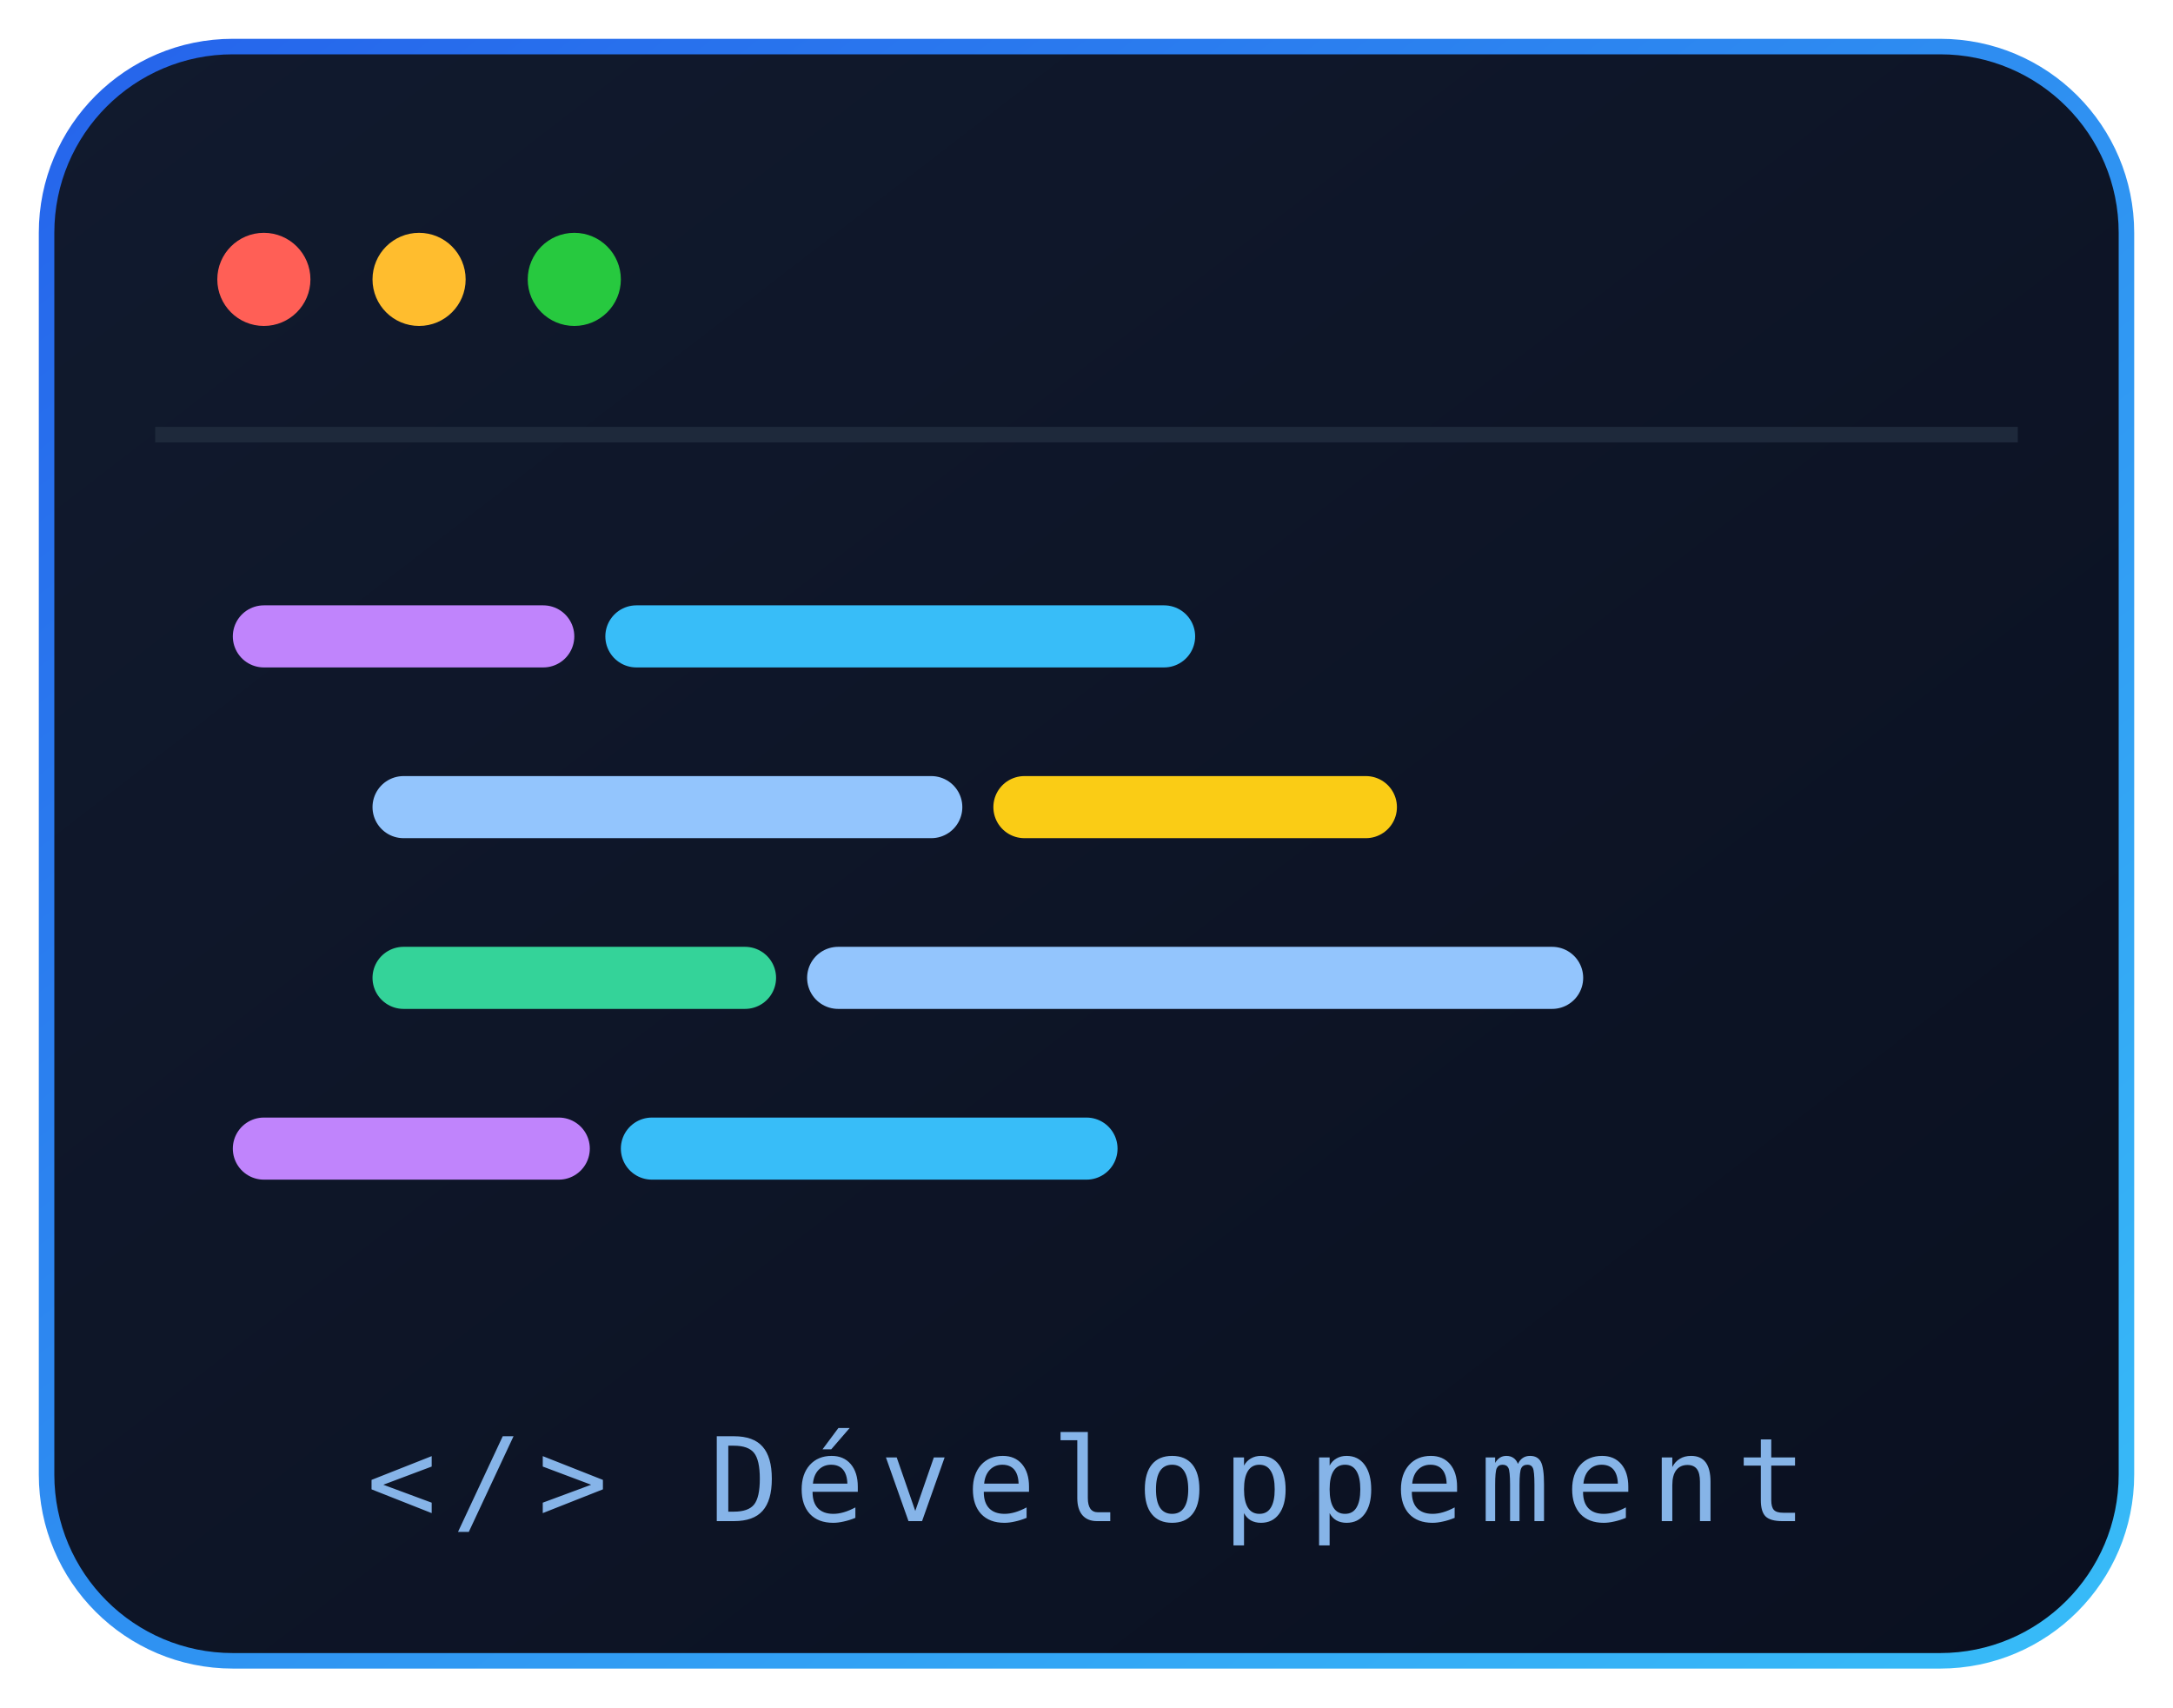
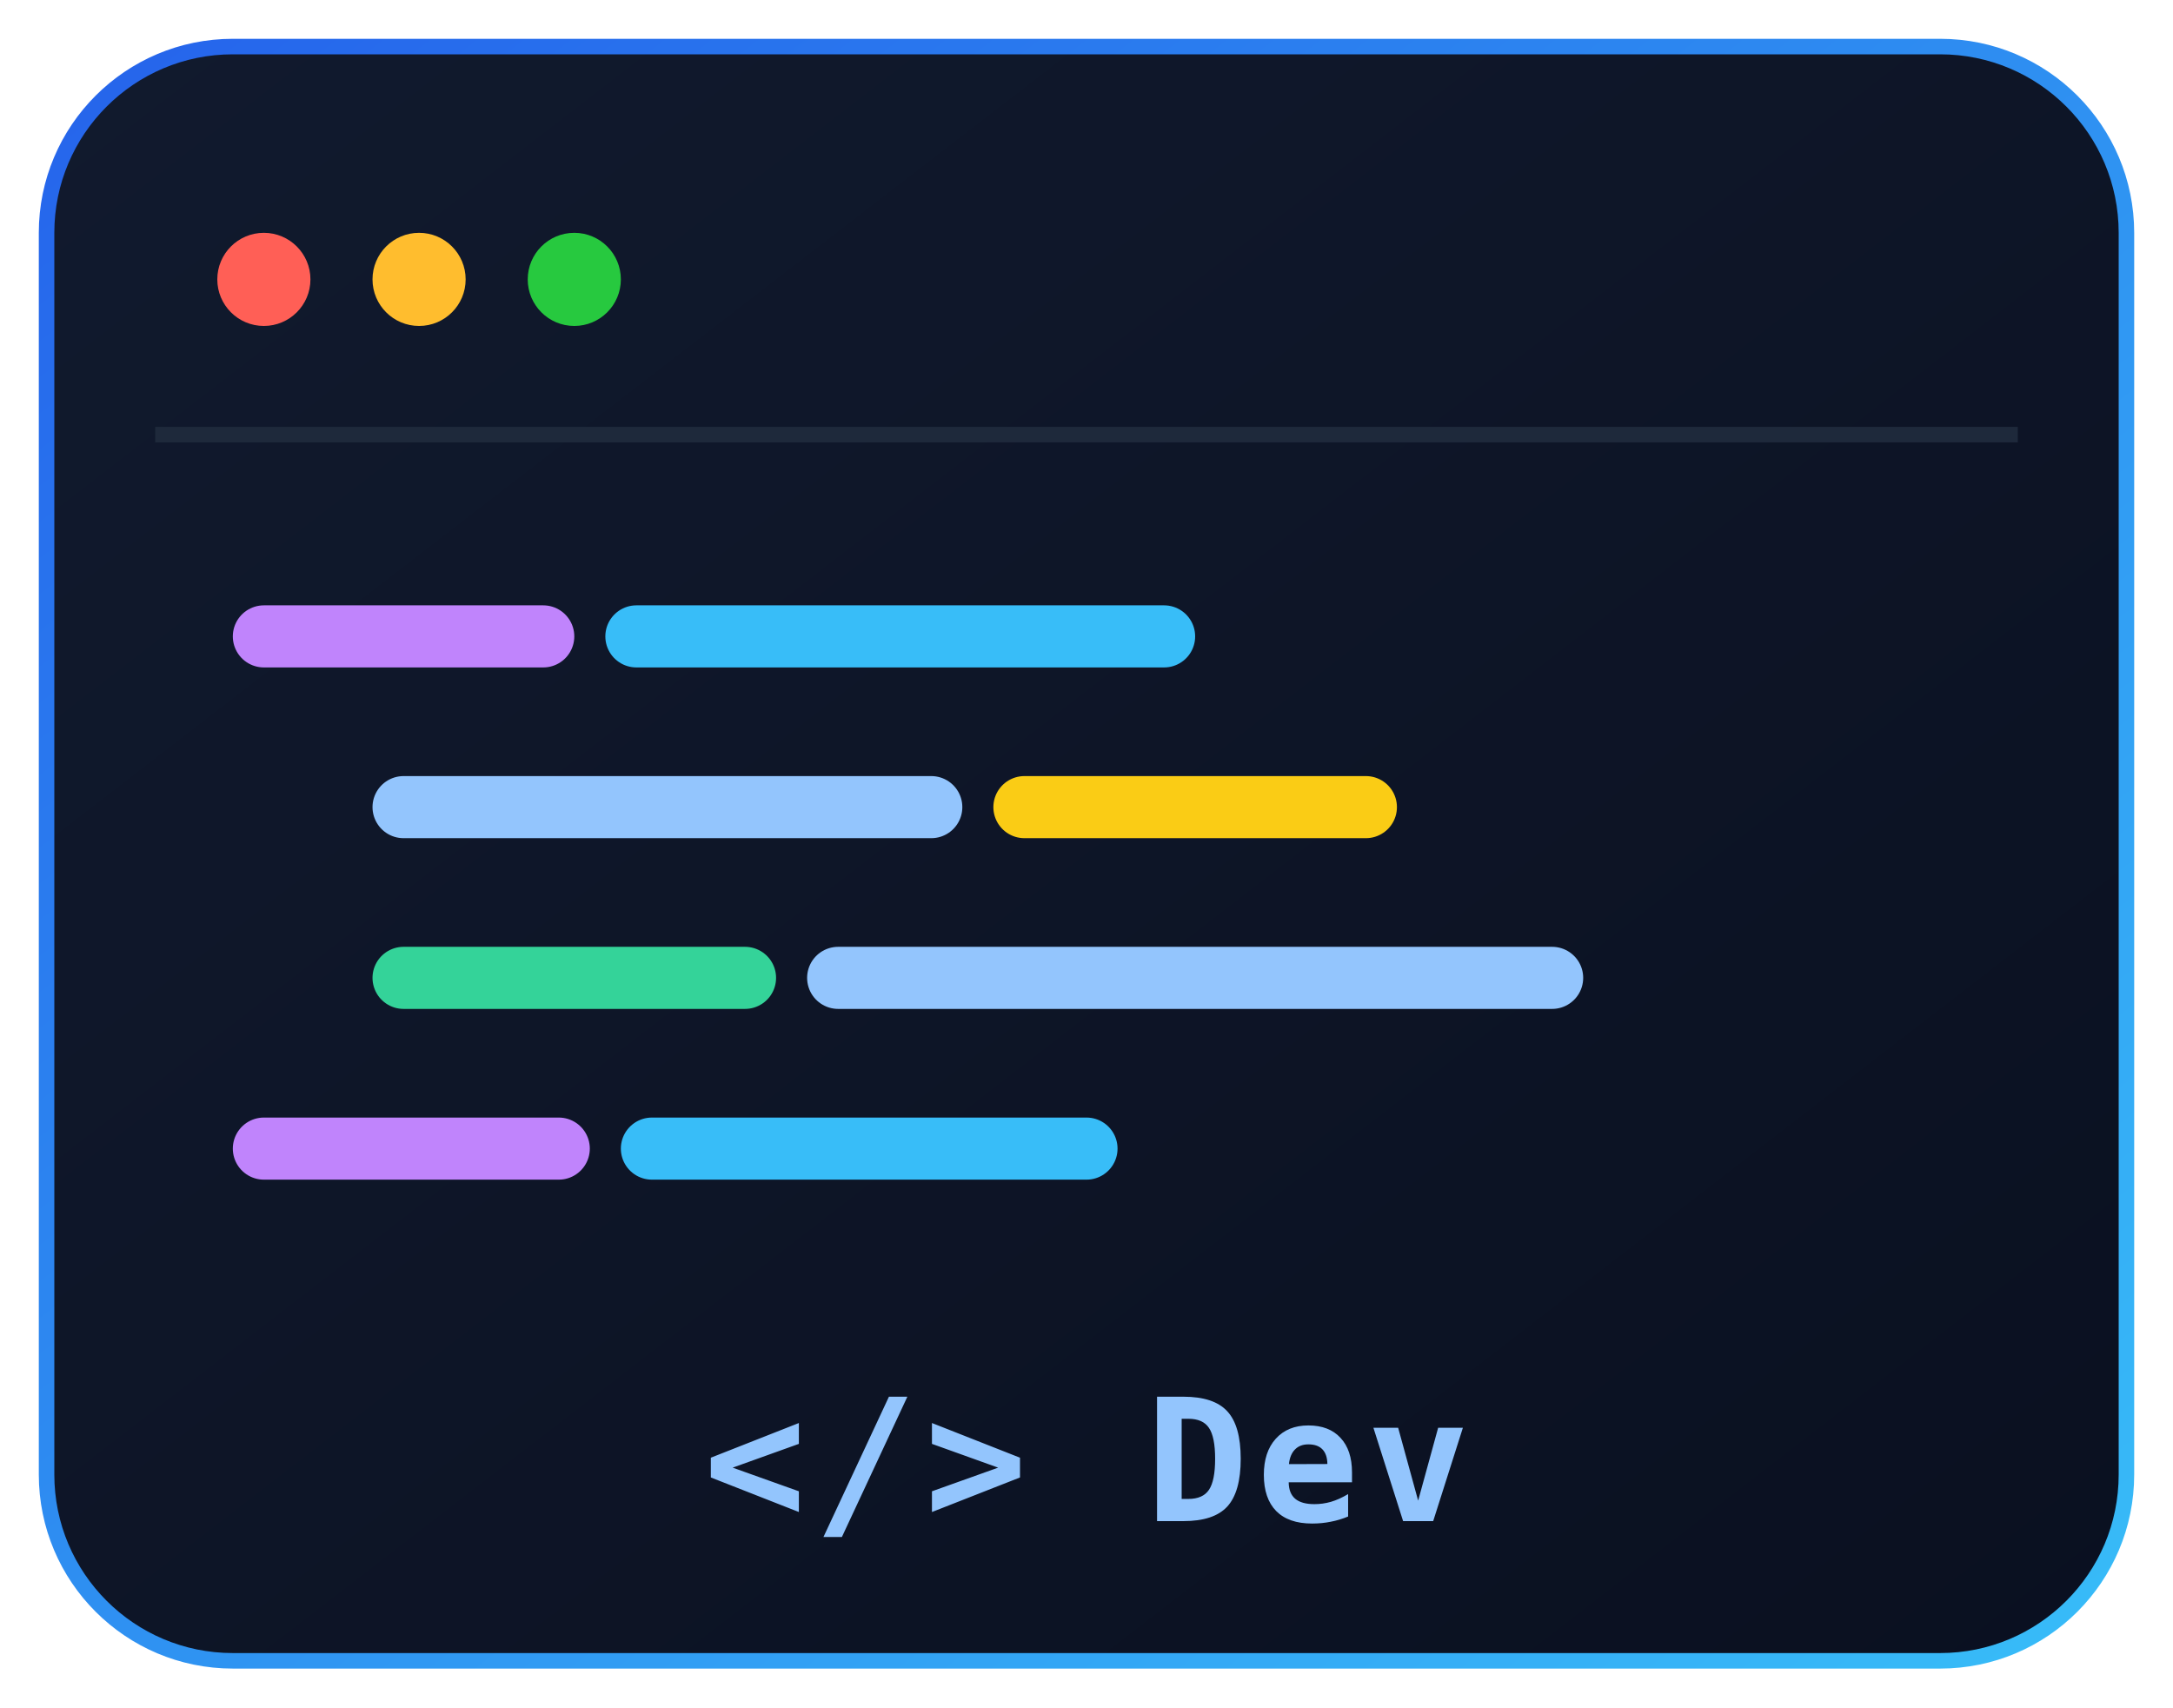
<svg xmlns="http://www.w3.org/2000/svg" viewBox="0 0 280 220" width="280" height="220" role="img" aria-label="Illustration développement - fenêtre de code">
  <defs>
    <linearGradient id="dcard" x1="0" y1="0" x2="1" y2="1">
      <stop offset="0" stop-color="#111a2e" />
      <stop offset="1" stop-color="#0a1020" />
    </linearGradient>
    <linearGradient id="dacc" x1="0" y1="0" x2="1" y2="1">
      <stop offset="0" stop-color="#2563eb" />
      <stop offset="1" stop-color="#38bdf8" />
    </linearGradient>
  </defs>
  <rect x="6" y="6" width="268" height="208" rx="24" fill="url(#dcard)" stroke="url(#dacc)" stroke-width="2" />
  <circle cx="34" cy="36" r="6" fill="#ff5f56" />
  <circle cx="54" cy="36" r="6" fill="#ffbd2e" />
  <circle cx="74" cy="36" r="6" fill="#27c93f" />
  <line x1="20" y1="56" x2="260" y2="56" stroke="#1e293b" stroke-width="2" />
  <g stroke-width="8" stroke-linecap="round">
    <line x1="34" y1="82" x2="70" y2="82" stroke="#c084fc" />
    <line x1="82" y1="82" x2="150" y2="82" stroke="#38bdf8" />
    <line x1="52" y1="104" x2="120" y2="104" stroke="#93c5fd" />
    <line x1="132" y1="104" x2="176" y2="104" stroke="#facc15" />
    <line x1="52" y1="126" x2="96" y2="126" stroke="#34d399" />
    <line x1="108" y1="126" x2="200" y2="126" stroke="#93c5fd" />
    <line x1="34" y1="148" x2="72" y2="148" stroke="#c084fc" />
    <line x1="84" y1="148" x2="140" y2="148" stroke="#38bdf8" />
  </g>
-   <text x="140" y="196" font-family="monospace" font-size="15" letter-spacing="2" text-anchor="middle" fill="#93c5fd" opacity="0.9">&lt;/&gt; Développement</text>
+   <text x="140" y="196" font-family="monospace" font-size="22" font-weight="700" letter-spacing="1" text-anchor="middle" fill="#93c5fd">&lt;/&gt; Dev</text>
</svg>
